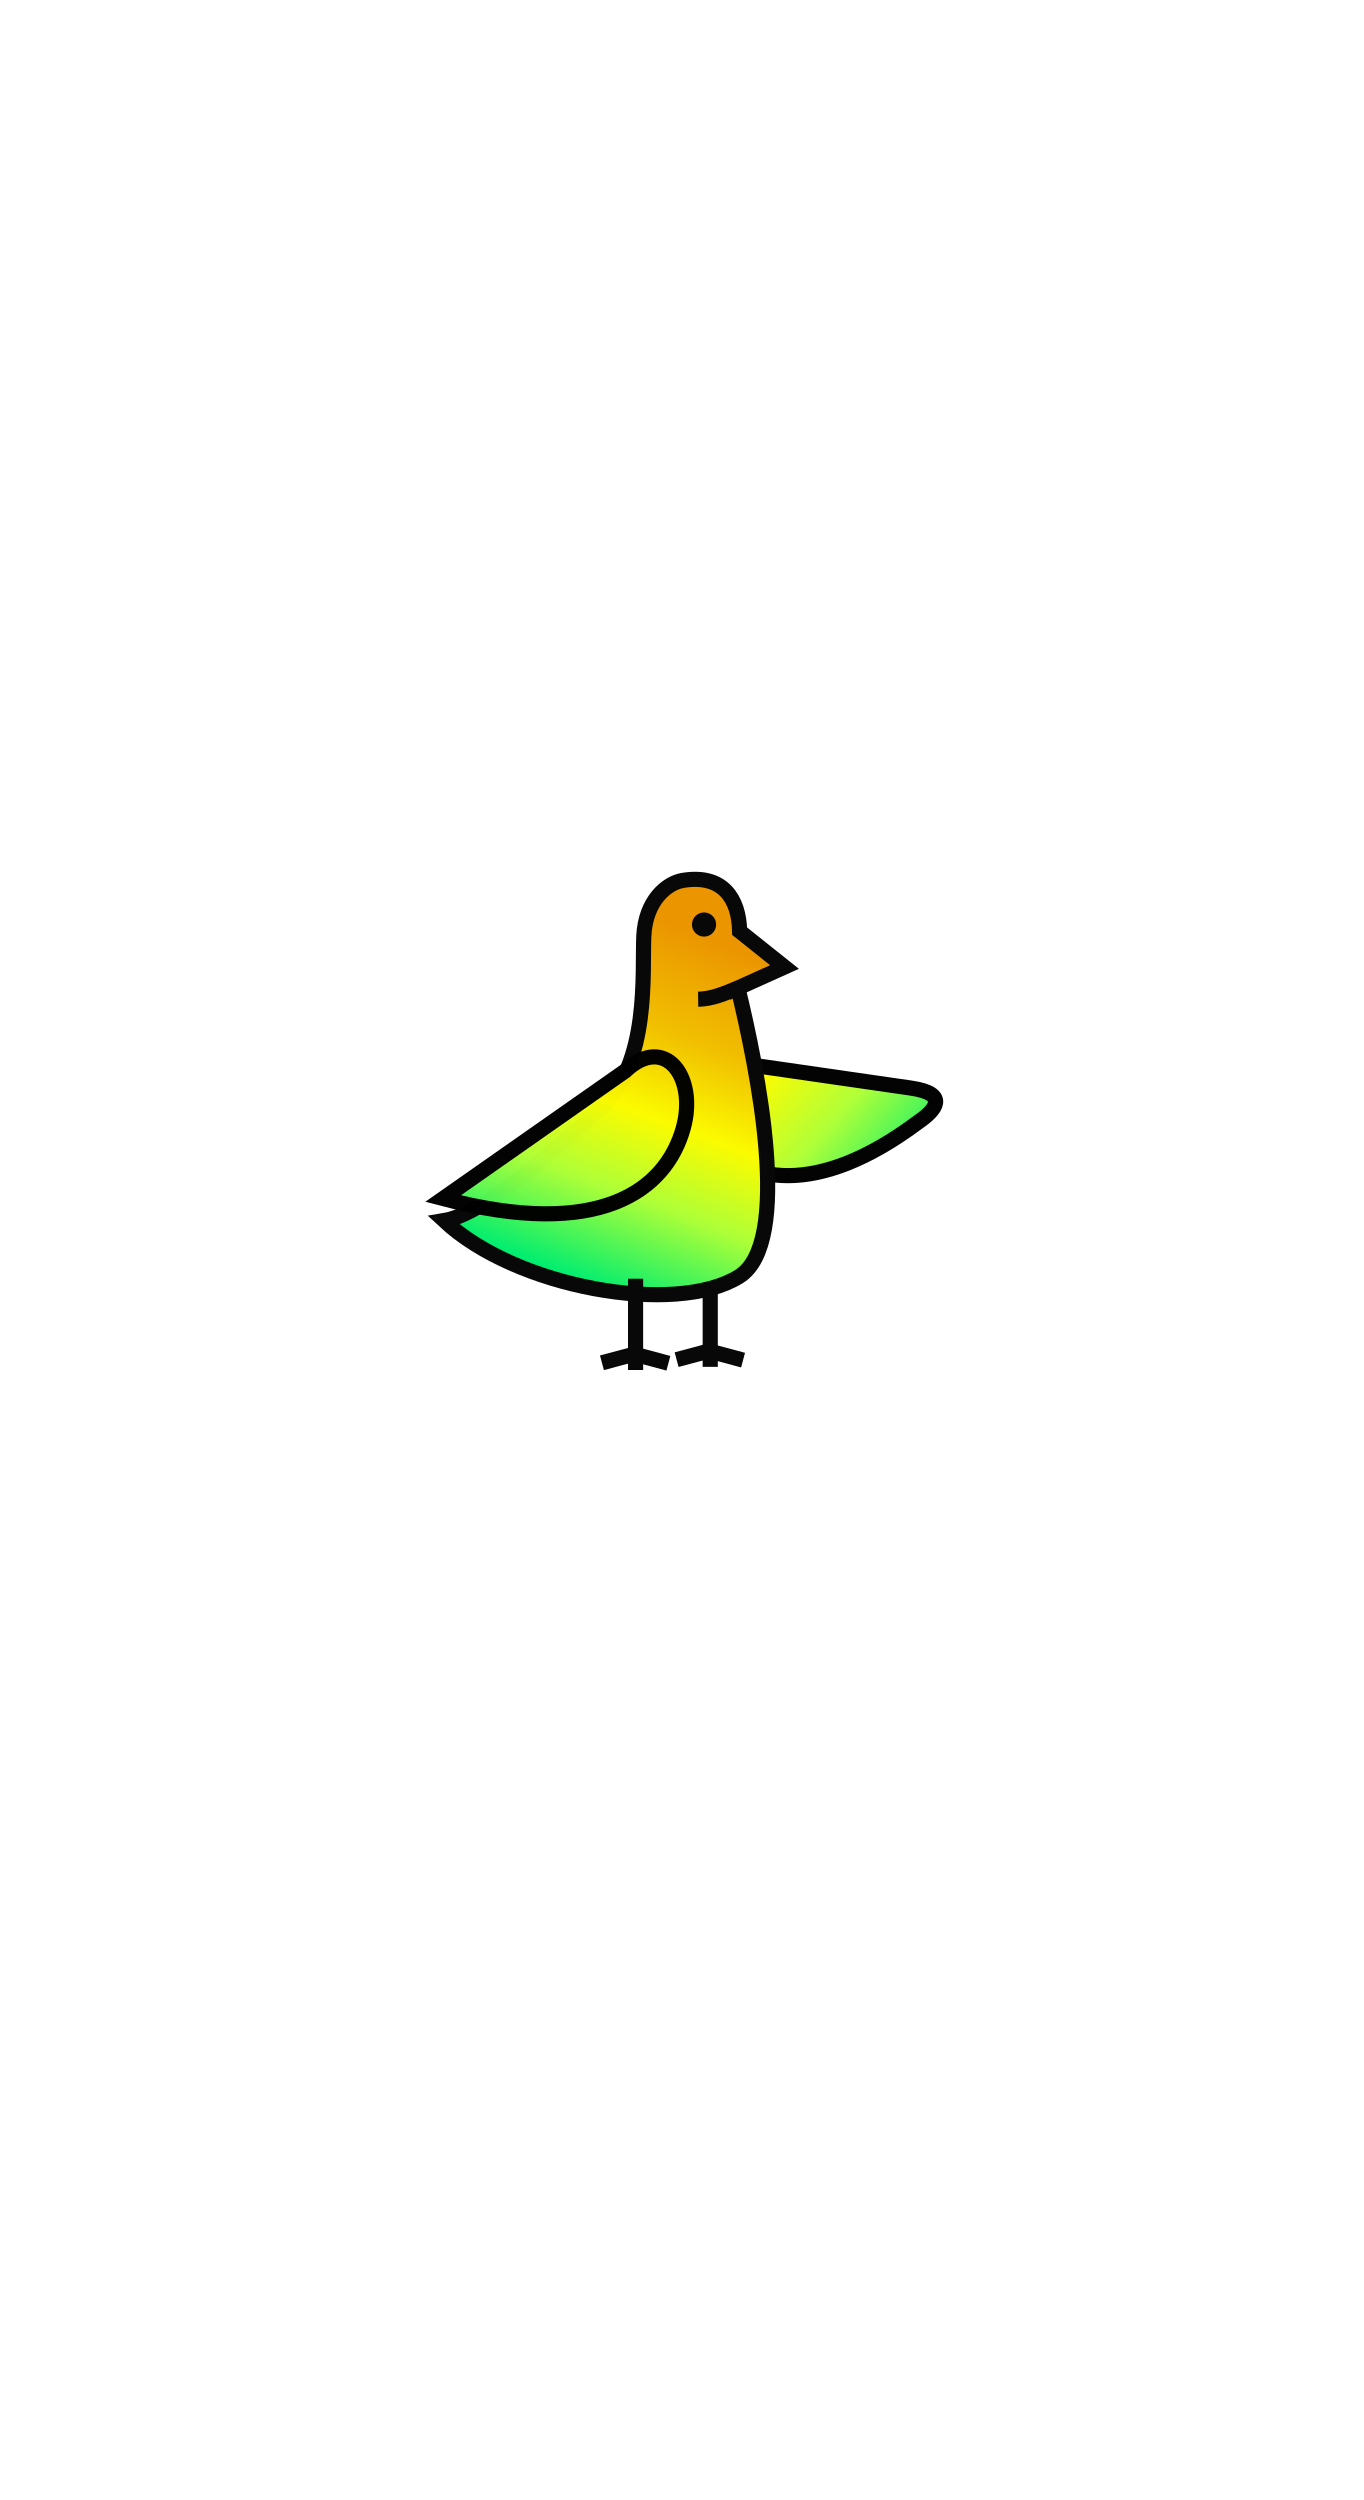
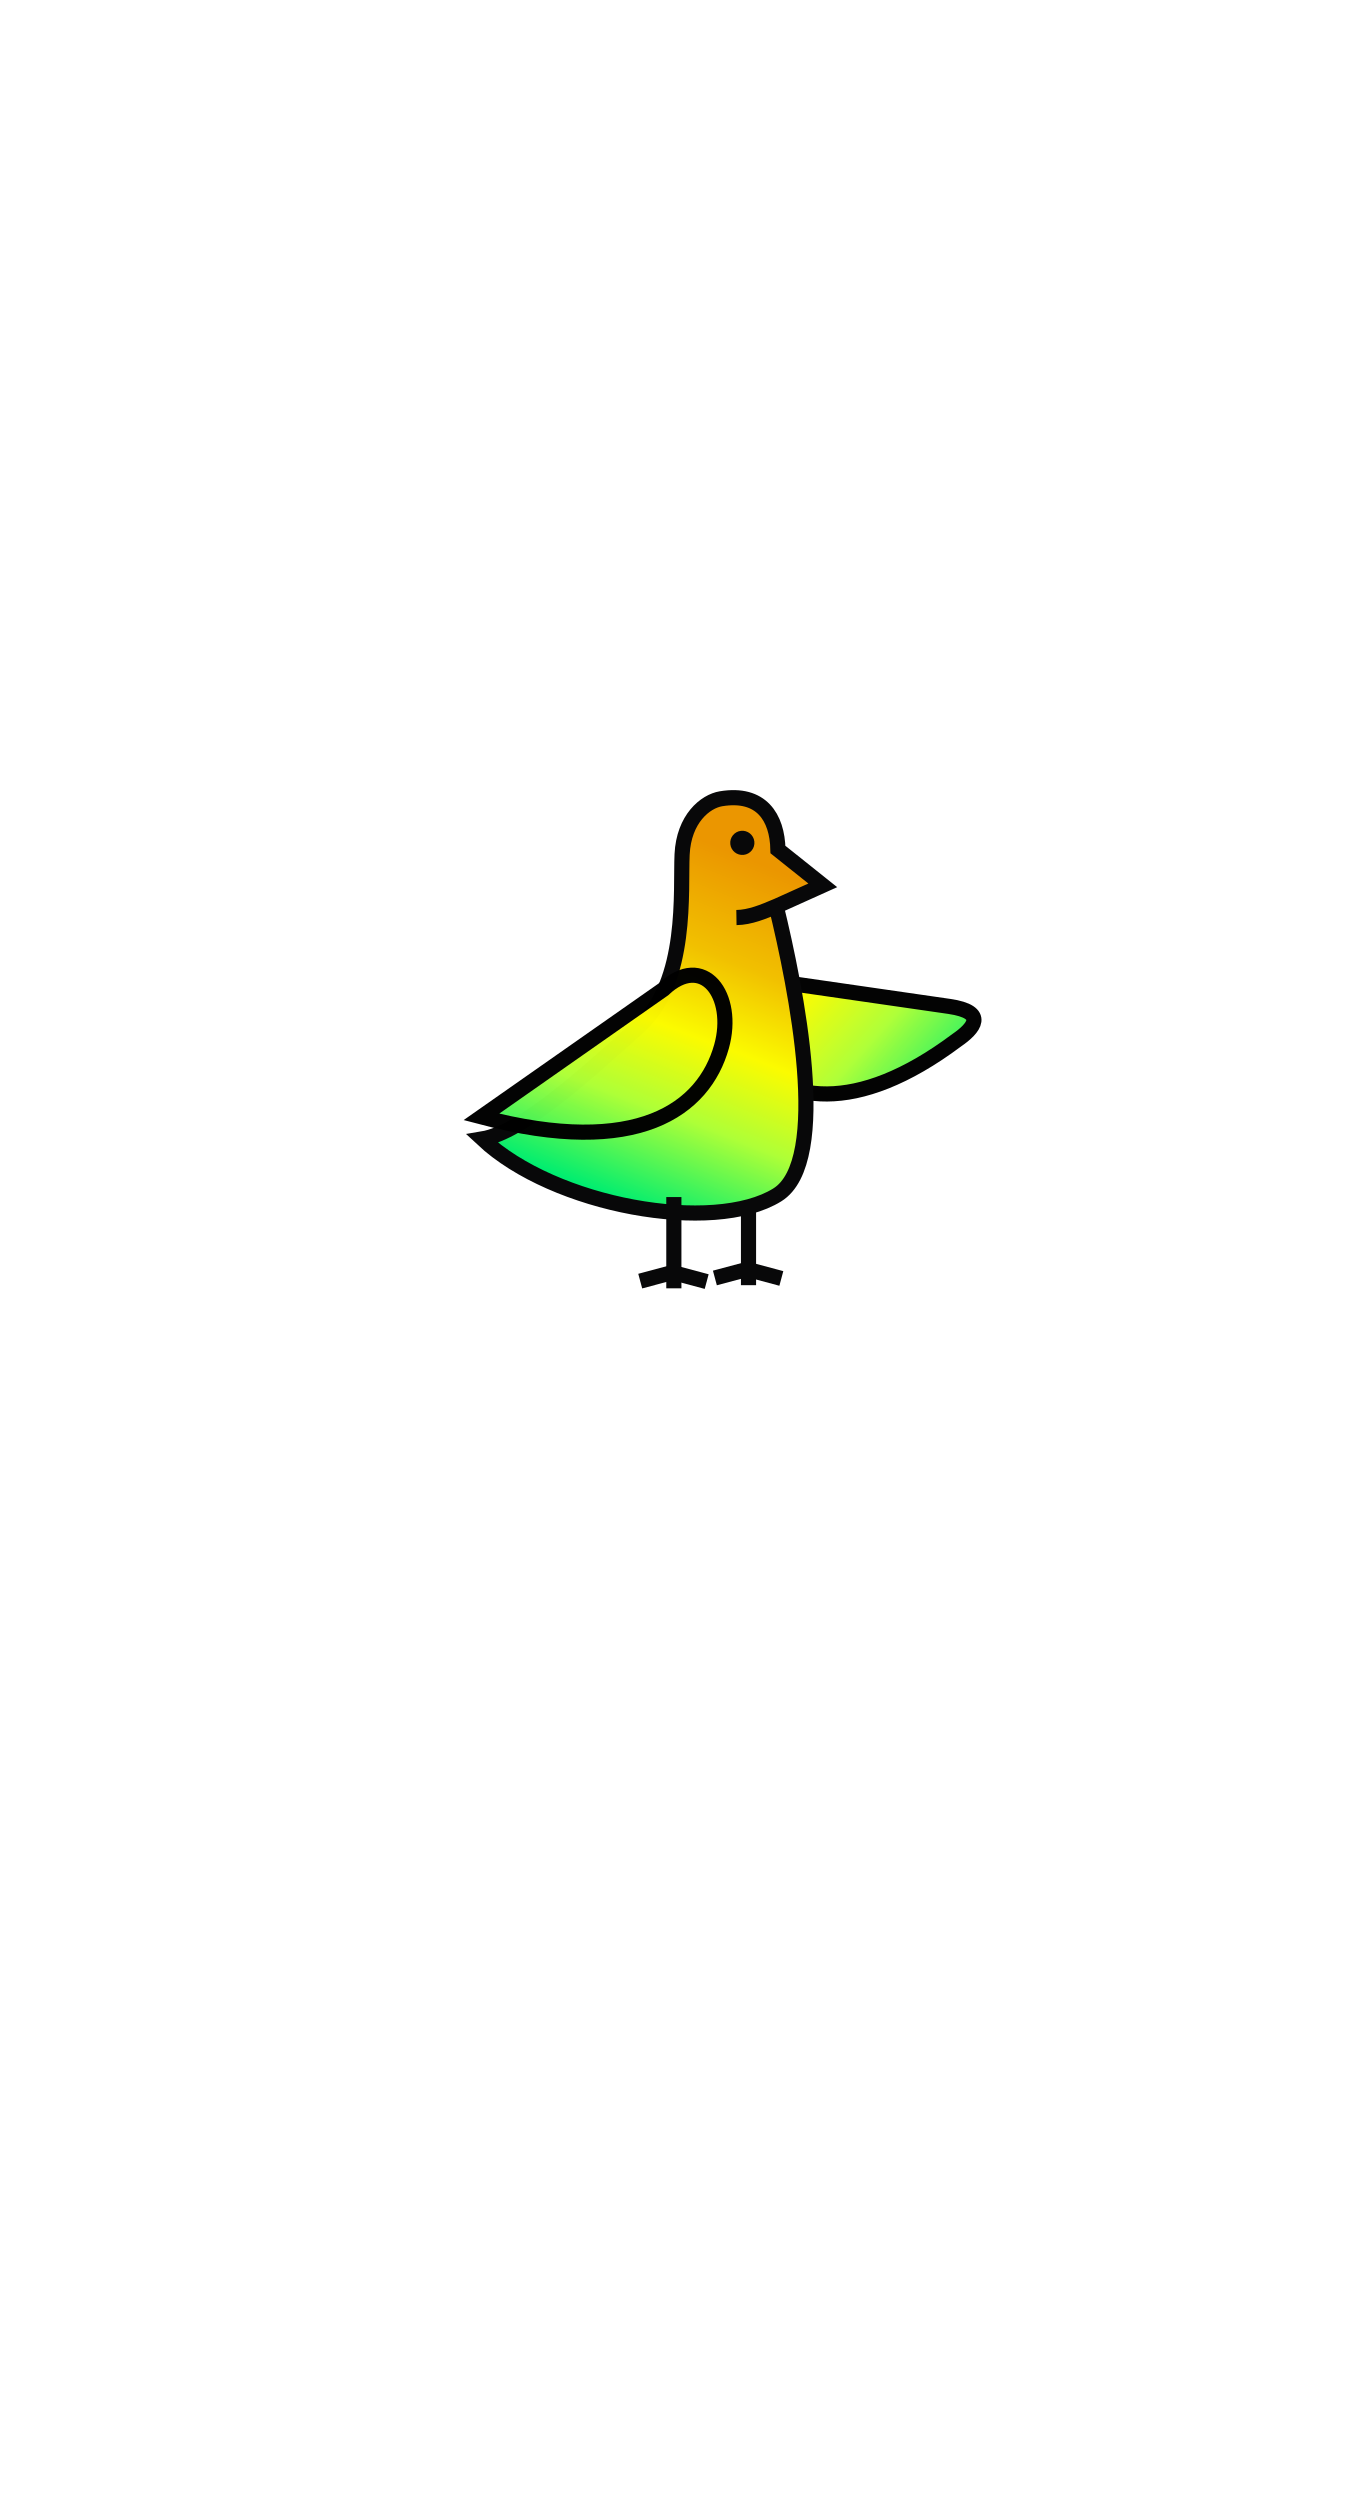
<svg xmlns="http://www.w3.org/2000/svg" xmlns:xlink="http://www.w3.org/1999/xlink" width="1080" height="1980" viewBox="0 0 1080 1980" version="1.1" id="svg1">
  <defs id="defs1">
-     <linearGradient xlink:href="#linearGradient220-8" id="linearGradient49" gradientUnits="userSpaceOnUse" gradientTransform="rotate(-26.78643,1153.084,762.6221)" x1="-8.544" y1="1247.019" x2="109.027" y2="1549.437" />
+     <linearGradient xlink:href="#linearGradient220-8" id="linearGradient49" gradientUnits="userSpaceOnUse" gradientTransform="matrix(-0.8926926,-0.450666,-0.450666,0.8926926,573.1259,92.28029)" x1="-8.544" y1="1247.019" x2="109.027" y2="1549.437" />
    <linearGradient id="linearGradient220-8">
      <stop style="stop-color:#eb9600;stop-opacity:1;" offset="0.05" id="stop215-1" />
      <stop style="stop-color:#f1c000;stop-opacity:1;" offset="0.299" id="stop216-6" />
      <stop style="stop-color:#fbfb00;stop-opacity:1;" offset="0.503" id="stop217-1" />
      <stop style="stop-color:#aeff37;stop-opacity:1;" offset="0.703" id="stop218-5" />
      <stop style="stop-color:#00ed70;stop-opacity:1;" offset="0.95" id="stop219-7" />
    </linearGradient>
-     <linearGradient xlink:href="#linearGradient220-8" id="linearGradient50" gradientUnits="userSpaceOnUse" gradientTransform="matrix(4.130182,0.4632742,-0.4632742,4.130182,-3162.166,-1447.878)" x1="825.864" y1="559.992" x2="862.621" y2="627.893" />
-     <linearGradient xlink:href="#linearGradient220-8" id="linearGradient51" gradientUnits="userSpaceOnUse" x1="-8.544" y1="1247.019" x2="109.027" y2="1549.437" />
+     <linearGradient xlink:href="#linearGradient220-8" id="linearGradient50" gradientUnits="userSpaceOnUse" gradientTransform="matrix(4.130182,0.4632742,-0.4632742,4.130182,-3192.488,-1512.563)" x1="825.864" y1="559.992" x2="862.621" y2="627.893" />
+     <linearGradient xlink:href="#linearGradient220-8" id="linearGradient51" gradientUnits="userSpaceOnUse" x1="-8.544" y1="1247.019" x2="109.027" y2="1549.437" gradientTransform="translate(-30.32114,-64.6851)" />
  </defs>
  <g id="layer1">
    <g id="g49" transform="matrix(-1,0,0,1,531.0388,-528.3544)">
-       <g id="g43" transform="matrix(-1,0,0,1,383.4936,-444.5253)">
+       <g id="g43" transform="matrix(-1,0,0,1,353.1724,-509.2104)">
        <path style="fill:#080809;fill-opacity:1;stroke:#080809;stroke-width:12;stroke-linecap:butt;stroke-dasharray:none;stroke-opacity:1" d="m 414.956,1983.144 v 72.282" id="path42" />
        <path style="fill:#080809;fill-opacity:1;stroke:#080809;stroke-width:12;stroke-linecap:butt;stroke-dasharray:none;stroke-opacity:1" d="m 388.326,2049.72 25.614,-6.863 27.016,7.239" id="path43" />
      </g>
-       <path style="opacity:0.985;fill:url(#linearGradient49);fill-opacity:1;stroke:#000000;stroke-width:12;stroke-linecap:round;stroke-dasharray:none;stroke-opacity:1;paint-order:fill markers stroke" d="m 579.924,1861.377 c -81,60.616 -136.67,48.346 -168.11,13.94 -28.204,-30.864 -20.974,-73.622 20.8,-61.109 l 141.351,20.436 c 30.511,4.49 19.422,17.486 5.959,26.732 z" id="path44" transform="matrix(-1,0,0,1,383.4935,-444.5254)" />
-       <path style="display:inline;fill:url(#linearGradient50);stroke:#080809;stroke-width:12;stroke-dasharray:none;stroke-opacity:1" d="m -53.393,1310.862 -36.885,-16.635 35.515,-28.352 c 0.543,-25.498 13.111,-45.532 45.105,-40.214 12.468,2.072 29.444,15.875 30.794,44.022 1.363,28.419 -5.033,100.815 34.013,136.119 42.643,38.557 92.704,84.024 124.159,89.256 -57.048,53.398 -183.082,75.692 -233.571,44.336 -42.767,-26.561 -14.776,-164.18 0.87,-228.533 10.112,4.233 20.662,8.723 31.501,8.885 -10.839,-0.165 -21.386,-4.646 -31.501,-8.885 z" id="path45" />
-       <circle style="display:inline;fill:#080809;fill-opacity:1;stroke:none;stroke-width:10.996;stroke-dasharray:none;stroke-opacity:1" id="circle45" cx="114.118" cy="1255.686" r="9.579" transform="rotate(6.4)" />
-       <path style="opacity:0.985;fill:url(#linearGradient51);fill-opacity:1;stroke:#000000;stroke-width:12;stroke-linecap:round;stroke-dasharray:none;stroke-opacity:1;paint-order:fill markers stroke" d="m 180.124,1477.632 c -123.693,32.746 -176.317,-6.101 -190.22,-55.78 -11.268,-40.263 14.455,-75.174 46.108,-45.177 z" id="path46" />
-       <g id="g48" transform="matrix(-1,0,0,1,383.4936,-444.5253)">
+       <path style="opacity:0.985;fill:url(#linearGradient49);fill-opacity:1;stroke:#000000;stroke-width:12;stroke-linecap:round;stroke-dasharray:none;stroke-opacity:1;paint-order:fill markers stroke" d="m -226.752,1352.167 c 81,60.616 136.67,48.346 168.11,13.94 28.204,-30.864 20.974,-73.622 -20.8,-61.109 l -141.351,20.436 c -30.511,4.49 -19.422,17.486 -5.959,26.732 z" id="path44" />
+       <path style="display:inline;fill:url(#linearGradient50);stroke:#080809;stroke-width:12;stroke-dasharray:none;stroke-opacity:1" d="m -83.714,1246.177 -36.885,-16.635 35.515,-28.352 c 0.543,-25.498 13.111,-45.532 45.105,-40.214 12.468,2.072 29.444,15.875 30.794,44.022 1.363,28.419 -5.033,100.815 34.013,136.119 42.643,38.557 92.704,84.024 124.159,89.256 -57.048,53.398 -183.082,75.692 -233.571,44.336 -42.767,-26.561 -14.776,-164.18 0.87,-228.533 10.112,4.233 20.662,8.723 31.501,8.885 -10.839,-0.165 -21.386,-4.646 -31.501,-8.885 z" id="path45" />
+       <circle style="display:inline;fill:#080809;fill-opacity:1;stroke:none;stroke-width:10.996;stroke-dasharray:none;stroke-opacity:1" id="circle45" cx="76.776" cy="1194.784" r="9.579" transform="rotate(6.4)" />
+       <path style="opacity:0.985;fill:url(#linearGradient51);fill-opacity:1;stroke:#000000;stroke-width:12;stroke-linecap:round;stroke-dasharray:none;stroke-opacity:1;paint-order:fill markers stroke" d="m 149.802,1412.947 c -123.693,32.746 -176.317,-6.101 -190.22,-55.78 -11.268,-40.263 14.455,-75.174 46.108,-45.177 z" id="path46" />
+       <g id="g48" transform="matrix(-1,0,0,1,353.1724,-509.2104)">
        <path style="fill:#080809;fill-opacity:1;stroke:#080809;stroke-width:12;stroke-linecap:butt;stroke-dasharray:none;stroke-opacity:1" d="m 355.822,1985.635 v 72.282" id="path47" />
        <path style="fill:#080809;fill-opacity:1;stroke:#080809;stroke-width:12;stroke-linecap:butt;stroke-dasharray:none;stroke-opacity:1" d="m 329.192,2052.21 25.614,-6.863 27.016,7.239" id="path48" />
      </g>
    </g>
  </g>
</svg>
